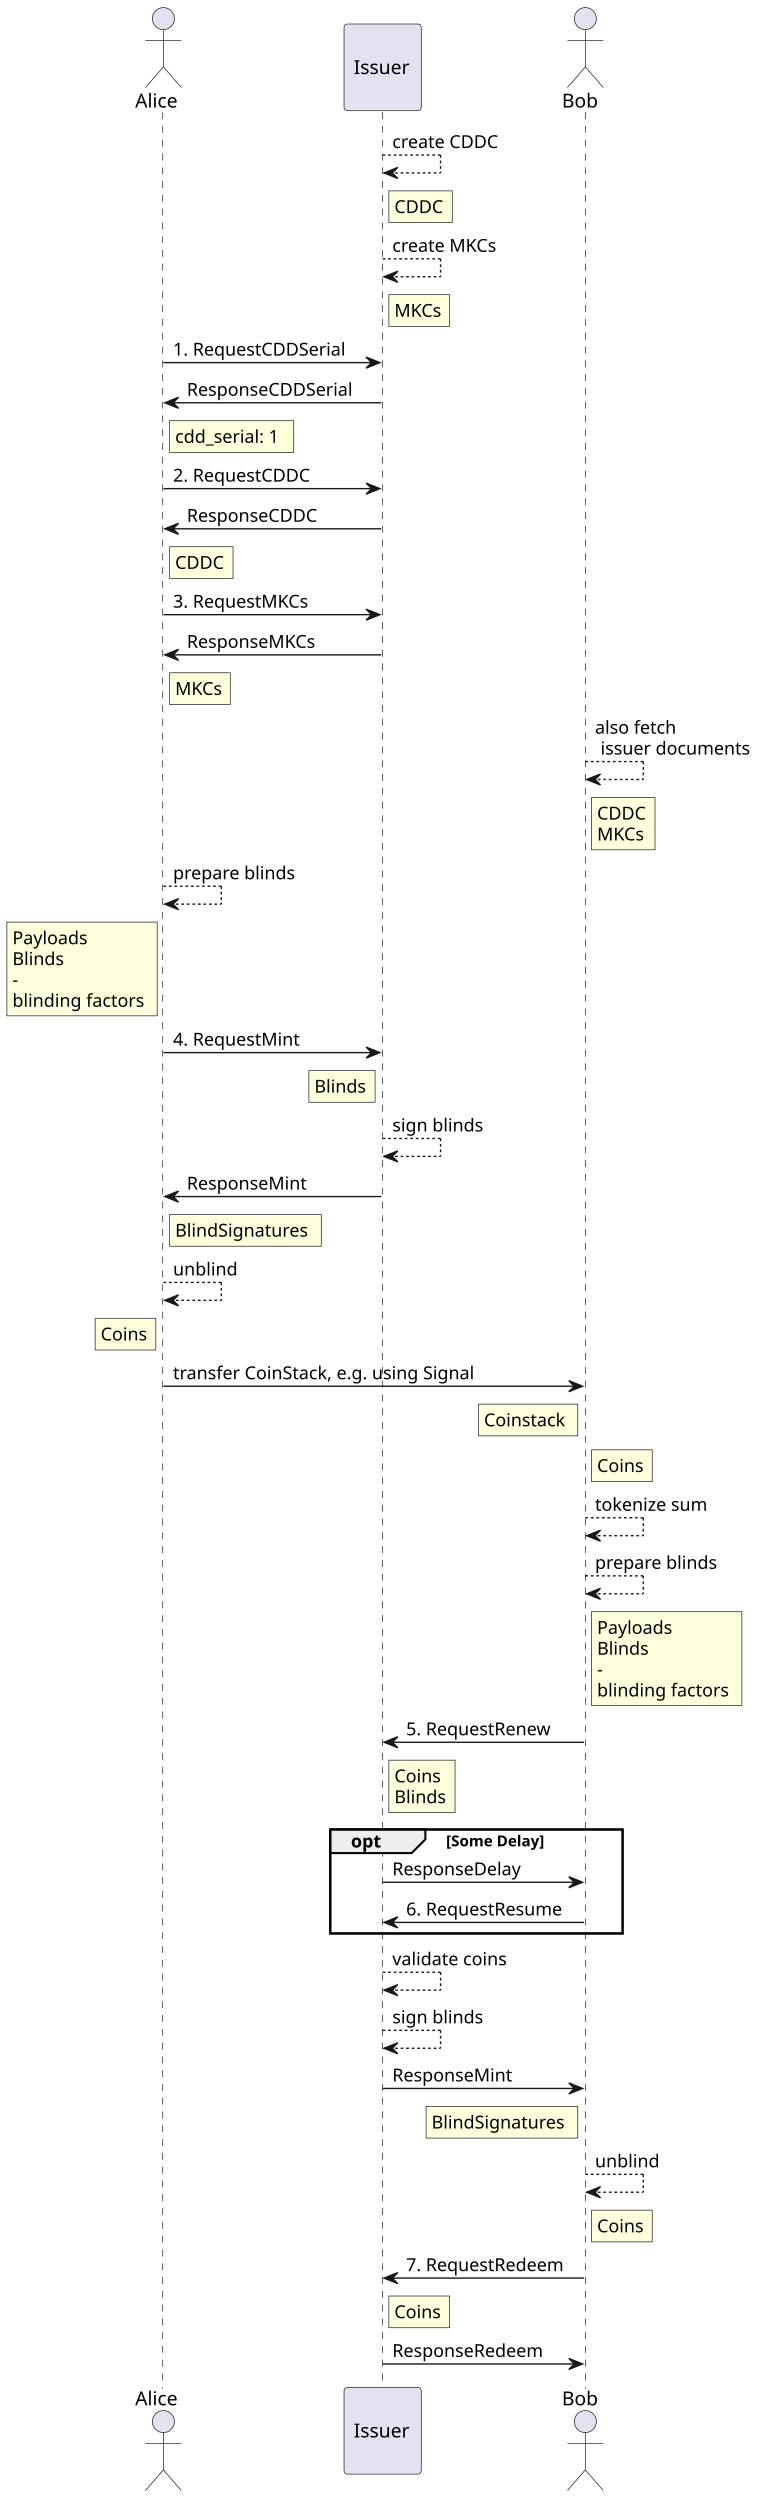
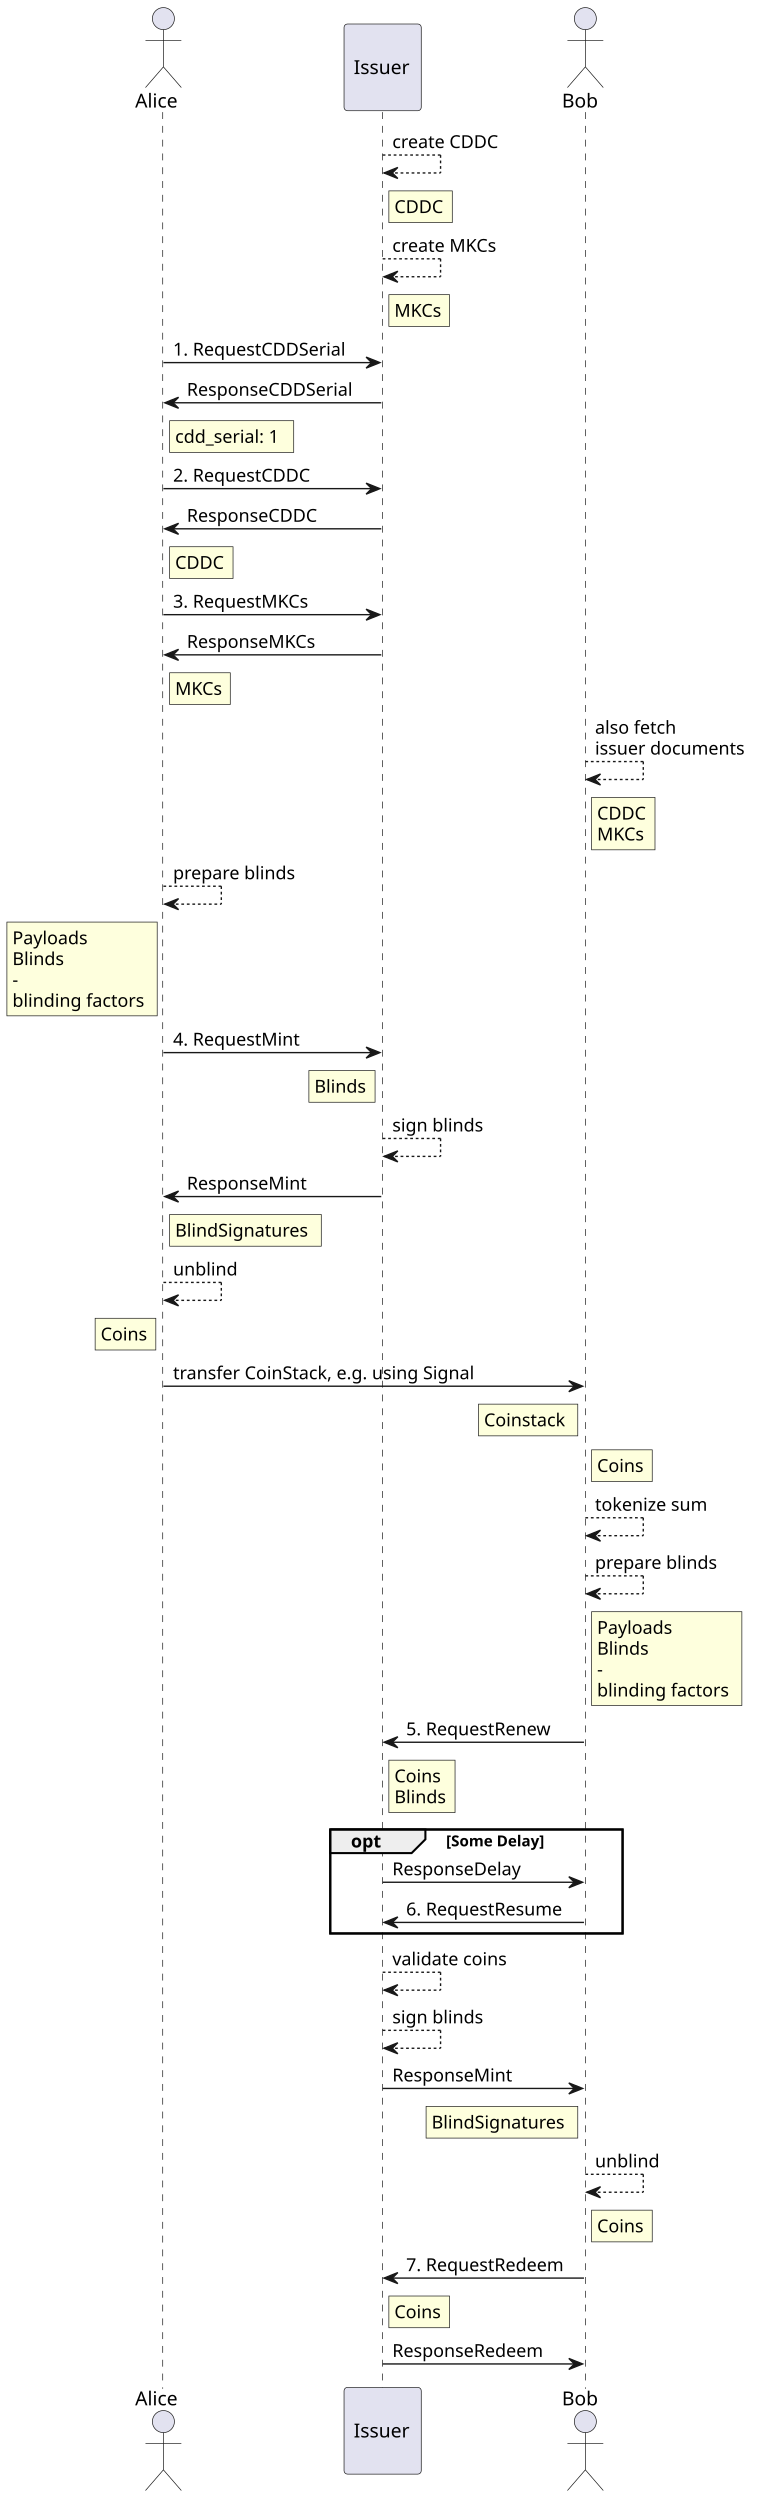
- <svg xmlns="http://www.w3.org/2000/svg" contentStyleType="text/css" height="1813px" preserveAspectRatio="none" style="width:557px;height:1813px;background:#FFFFFF;" version="1.1" viewBox="0 0 557 1813" width="557px" zoomAndPan="magnify">
+ <svg xmlns="http://www.w3.org/2000/svg" contentStyleType="text/css" height="1813px" preserveAspectRatio="none" style="width:553px;height:1813px;background:#00000000;" version="1.1" viewBox="0 0 553 1813" width="553px" zoomAndPan="magnify">
  <defs />
  <g>
    <rect height="75.398" style="stroke:#000000;stroke-width:1.5;fill:none;" width="212" x="239.5" y="1326.742" />
    <line style="stroke:#181818;stroke-width:0.5;fill:none;stroke-dasharray:5.0,5.0;" x1="118" x2="118" y1="81.297" y2="1732.336" />
    <line style="stroke:#181818;stroke-width:0.5;fill:none;stroke-dasharray:5.0,5.0;" x1="277.5" x2="277.5" y1="81.297" y2="1732.336" />
    <line style="stroke:#181818;stroke-width:0.5;fill:none;stroke-dasharray:5.0,5.0;" x1="424.5" x2="424.5" y1="81.297" y2="1732.336" />
    <text fill="#000000" font-family="sans-serif" font-size="14" lengthAdjust="spacing" textLength="35" x="98" y="77.995">Alice</text>
    <ellipse cx="118.5" cy="13.5" fill="#E2E2F0" rx="8" ry="8" style="stroke:#181818;stroke-width:0.5;" />
    <path d="M118.5,21.5 L118.5,48.5 M105.5,29.5 L131.5,29.5 M118.5,48.5 L105.5,63.5 M118.5,48.5 L131.5,63.5 " fill="none" style="stroke:#181818;stroke-width:0.5;" />
    <text fill="#000000" font-family="sans-serif" font-size="14" lengthAdjust="spacing" textLength="35" x="98" y="1744.331">Alice</text>
    <ellipse cx="118.5" cy="1756.133" fill="#E2E2F0" rx="8" ry="8" style="stroke:#181818;stroke-width:0.5;" />
    <path d="M118.5,1764.133 L118.5,1791.133 M105.5,1772.133 L131.5,1772.133 M118.5,1791.133 L105.5,1806.133 M118.5,1791.133 L131.5,1806.133 " fill="none" style="stroke:#181818;stroke-width:0.5;" />
    <rect fill="#E2E2F0" height="62.891" rx="2.5" ry="2.5" style="stroke:#181818;stroke-width:0.5;" width="56" x="249.5" y="17.406" />
    <text fill="#000000" font-family="sans-serif" font-size="14" lengthAdjust="spacing" textLength="4" x="275.5" y="37.401"> </text>
    <text fill="#000000" font-family="sans-serif" font-size="14" lengthAdjust="spacing" textLength="42" x="256.5" y="53.698">Issuer</text>
    <text fill="#000000" font-family="sans-serif" font-size="14" lengthAdjust="spacing" textLength="4" x="275.5" y="69.995"> </text>
    <rect fill="#E2E2F0" height="62.891" rx="2.5" ry="2.5" style="stroke:#181818;stroke-width:0.5;" width="56" x="249.5" y="1731.336" />
    <text fill="#000000" font-family="sans-serif" font-size="14" lengthAdjust="spacing" textLength="4" x="275.5" y="1751.331"> </text>
    <text fill="#000000" font-family="sans-serif" font-size="14" lengthAdjust="spacing" textLength="42" x="256.5" y="1767.628">Issuer</text>
    <text fill="#000000" font-family="sans-serif" font-size="14" lengthAdjust="spacing" textLength="4" x="275.5" y="1783.925"> </text>
    <text fill="#000000" font-family="sans-serif" font-size="14" lengthAdjust="spacing" textLength="28" x="407.5" y="77.995">Bob</text>
    <ellipse cx="424.5" cy="13.5" fill="#E2E2F0" rx="8" ry="8" style="stroke:#181818;stroke-width:0.5;" />
    <path d="M424.5,21.5 L424.5,48.5 M411.5,29.5 L437.5,29.5 M424.5,48.5 L411.5,63.5 M424.5,48.5 L437.5,63.5 " fill="none" style="stroke:#181818;stroke-width:0.5;" />
    <text fill="#000000" font-family="sans-serif" font-size="14" lengthAdjust="spacing" textLength="28" x="407.5" y="1744.331">Bob</text>
    <ellipse cx="424.5" cy="1756.133" fill="#E2E2F0" rx="8" ry="8" style="stroke:#181818;stroke-width:0.5;" />
    <path d="M424.5,1764.133 L424.5,1791.133 M411.5,1772.133 L437.5,1772.133 M424.5,1791.133 L411.5,1806.133 M424.5,1791.133 L437.5,1806.133 " fill="none" style="stroke:#181818;stroke-width:0.5;" />
    <line style="stroke:#181818;stroke-width:1.0;stroke-dasharray:2.0,2.0;" x1="277.5" x2="319.5" y1="112.43" y2="112.43" />
    <line style="stroke:#181818;stroke-width:1.0;stroke-dasharray:2.0,2.0;" x1="319.5" x2="319.5" y1="112.43" y2="125.43" />
    <line style="stroke:#181818;stroke-width:1.0;stroke-dasharray:2.0,2.0;" x1="278.5" x2="319.5" y1="125.43" y2="125.43" />
    <polygon fill="#181818" points="288.5,121.43,278.5,125.43,288.5,129.43,284.5,125.43" style="stroke:#181818;stroke-width:1.0;" />
    <text fill="#000000" font-family="sans-serif" font-size="13" lengthAdjust="spacing" textLength="83" x="284.5" y="107.364">create CDDC</text>
    <rect fill="#FEFFDD" height="23" style="stroke:#181818;stroke-width:0.5;" width="46" x="282" y="138.43" />
    <text fill="#000000" font-family="sans-serif" font-size="13" lengthAdjust="spacing" textLength="38" x="286" y="154.497">CDDC</text>
    <line style="stroke:#181818;stroke-width:1.0;stroke-dasharray:2.0,2.0;" x1="277.5" x2="319.5" y1="187.695" y2="187.695" />
    <line style="stroke:#181818;stroke-width:1.0;stroke-dasharray:2.0,2.0;" x1="319.5" x2="319.5" y1="187.695" y2="200.695" />
    <line style="stroke:#181818;stroke-width:1.0;stroke-dasharray:2.0,2.0;" x1="278.5" x2="319.5" y1="200.695" y2="200.695" />
    <polygon fill="#181818" points="288.5,196.695,278.5,200.695,288.5,204.695,284.5,200.695" style="stroke:#181818;stroke-width:1.0;" />
    <text fill="#000000" font-family="sans-serif" font-size="13" lengthAdjust="spacing" textLength="81" x="284.5" y="182.629">create MKCs</text>
    <rect fill="#FEFFDD" height="23" style="stroke:#181818;stroke-width:0.5;" width="44" x="282" y="213.695" />
    <text fill="#000000" font-family="sans-serif" font-size="13" lengthAdjust="spacing" textLength="36" x="286" y="229.762">MKCs</text>
    <polygon fill="#181818" points="265.5,258.961,275.5,262.961,265.5,266.961,269.5,262.961" style="stroke:#181818;stroke-width:1.0;" />
    <line style="stroke:#181818;stroke-width:1.0;" x1="118.5" x2="271.5" y1="262.961" y2="262.961" />
    <text fill="#000000" font-family="sans-serif" font-size="13" lengthAdjust="spacing" textLength="135" x="125.5" y="257.895">1. RequestCDDSerial</text>
    <polygon fill="#181818" points="129.5,288.094,119.5,292.094,129.5,296.094,125.5,292.094" style="stroke:#181818;stroke-width:1.0;" />
    <line style="stroke:#181818;stroke-width:1.0;" x1="123.5" x2="276.5" y1="292.094" y2="292.094" />
    <text fill="#000000" font-family="sans-serif" font-size="13" lengthAdjust="spacing" textLength="129" x="135.5" y="287.028">ResponseCDDSerial</text>
    <rect fill="#FEFFDD" height="23" style="stroke:#181818;stroke-width:0.5;" width="90" x="123" y="305.094" />
    <text fill="#000000" font-family="sans-serif" font-size="13" lengthAdjust="spacing" textLength="82" x="127" y="321.161">cdd_serial: 1</text>
    <polygon fill="#181818" points="265.5,350.359,275.5,354.359,265.5,358.359,269.5,354.359" style="stroke:#181818;stroke-width:1.0;" />
    <line style="stroke:#181818;stroke-width:1.0;" x1="118.5" x2="271.5" y1="354.359" y2="354.359" />
    <text fill="#000000" font-family="sans-serif" font-size="13" lengthAdjust="spacing" textLength="107" x="125.5" y="349.293">2. RequestCDDC</text>
    <polygon fill="#181818" points="129.5,379.492,119.5,383.492,129.5,387.492,125.5,383.492" style="stroke:#181818;stroke-width:1.0;" />
    <line style="stroke:#181818;stroke-width:1.0;" x1="123.5" x2="276.5" y1="383.492" y2="383.492" />
    <text fill="#000000" font-family="sans-serif" font-size="13" lengthAdjust="spacing" textLength="101" x="135.5" y="378.426">ResponseCDDC</text>
    <rect fill="#FEFFDD" height="23" style="stroke:#181818;stroke-width:0.5;" width="46" x="123" y="396.492" />
    <text fill="#000000" font-family="sans-serif" font-size="13" lengthAdjust="spacing" textLength="38" x="127" y="412.559">CDDC</text>
    <polygon fill="#181818" points="265.5,441.758,275.5,445.758,265.5,449.758,269.5,445.758" style="stroke:#181818;stroke-width:1.0;" />
    <line style="stroke:#181818;stroke-width:1.0;" x1="118.5" x2="271.5" y1="445.758" y2="445.758" />
    <text fill="#000000" font-family="sans-serif" font-size="13" lengthAdjust="spacing" textLength="105" x="125.5" y="440.692">3. RequestMKCs</text>
    <polygon fill="#181818" points="129.5,470.891,119.5,474.891,129.5,478.891,125.5,474.891" style="stroke:#181818;stroke-width:1.0;" />
    <line style="stroke:#181818;stroke-width:1.0;" x1="123.5" x2="276.5" y1="474.891" y2="474.891" />
    <text fill="#000000" font-family="sans-serif" font-size="13" lengthAdjust="spacing" textLength="99" x="135.5" y="469.825">ResponseMKCs</text>
    <rect fill="#FEFFDD" height="23" style="stroke:#181818;stroke-width:0.5;" width="44" x="123" y="487.891" />
    <text fill="#000000" font-family="sans-serif" font-size="13" lengthAdjust="spacing" textLength="36" x="127" y="503.957">MKCs</text>
    <line style="stroke:#181818;stroke-width:1.0;stroke-dasharray:2.0,2.0;" x1="424.5" x2="466.5" y1="552.289" y2="552.289" />
    <line style="stroke:#181818;stroke-width:1.0;stroke-dasharray:2.0,2.0;" x1="466.5" x2="466.5" y1="552.289" y2="565.289" />
    <line style="stroke:#181818;stroke-width:1.0;stroke-dasharray:2.0,2.0;" x1="425.5" x2="466.5" y1="565.289" y2="565.289" />
    <polygon fill="#181818" points="435.5,561.289,425.5,565.289,435.5,569.289,431.5,565.289" style="stroke:#181818;stroke-width:1.0;" />
    <text fill="#000000" font-family="sans-serif" font-size="13" lengthAdjust="spacing" textLength="64" x="431.5" y="532.09">also fetch</text>
-     <text fill="#000000" font-family="sans-serif" font-size="13" lengthAdjust="spacing" textLength="115" x="435.5" y="547.223">issuer documents</text>
+     <text fill="#000000" font-family="sans-serif" font-size="13" lengthAdjust="spacing" textLength="115" x="431.5" y="547.223">issuer documents</text>
    <rect fill="#FEFFDD" height="38" style="stroke:#181818;stroke-width:0.5;" width="46" x="429" y="578.289" />
    <text fill="#000000" font-family="sans-serif" font-size="13" lengthAdjust="spacing" textLength="38" x="433" y="594.356">CDDC</text>
    <text fill="#000000" font-family="sans-serif" font-size="13" lengthAdjust="spacing" textLength="36" x="433" y="609.489">MKCs</text>
    <line style="stroke:#181818;stroke-width:1.0;stroke-dasharray:2.0,2.0;" x1="118.5" x2="160.5" y1="642.688" y2="642.688" />
    <line style="stroke:#181818;stroke-width:1.0;stroke-dasharray:2.0,2.0;" x1="160.5" x2="160.5" y1="642.688" y2="655.688" />
    <line style="stroke:#181818;stroke-width:1.0;stroke-dasharray:2.0,2.0;" x1="119.5" x2="160.5" y1="655.688" y2="655.688" />
    <polygon fill="#181818" points="129.5,651.688,119.5,655.688,129.5,659.688,125.5,655.688" style="stroke:#181818;stroke-width:1.0;" />
    <text fill="#000000" font-family="sans-serif" font-size="13" lengthAdjust="spacing" textLength="93" x="125.5" y="637.622">prepare blinds</text>
    <rect fill="#FEFFDD" height="68" style="stroke:#181818;stroke-width:0.5;" width="109" x="5" y="668.688" />
    <text fill="#000000" font-family="sans-serif" font-size="13" lengthAdjust="spacing" textLength="59" x="9" y="684.754">Payloads</text>
    <text fill="#000000" font-family="sans-serif" font-size="13" lengthAdjust="spacing" textLength="40" x="9" y="699.887">Blinds</text>
    <text fill="#000000" font-family="sans-serif" font-size="13" lengthAdjust="spacing" textLength="5" x="9" y="715.02">-</text>
    <text fill="#000000" font-family="sans-serif" font-size="13" lengthAdjust="spacing" textLength="101" x="9" y="730.153">blinding factors</text>
    <polygon fill="#181818" points="265.5,759.352,275.5,763.352,265.5,767.352,269.5,763.352" style="stroke:#181818;stroke-width:1.0;" />
    <line style="stroke:#181818;stroke-width:1.0;" x1="118.5" x2="271.5" y1="763.352" y2="763.352" />
    <text fill="#000000" font-family="sans-serif" font-size="13" lengthAdjust="spacing" textLength="97" x="125.5" y="758.286">4. RequestMint</text>
    <rect fill="#FEFFDD" height="23" style="stroke:#181818;stroke-width:0.5;" width="48" x="224" y="776.352" />
    <text fill="#000000" font-family="sans-serif" font-size="13" lengthAdjust="spacing" textLength="40" x="228" y="792.418">Blinds</text>
    <line style="stroke:#181818;stroke-width:1.0;stroke-dasharray:2.0,2.0;" x1="277.5" x2="319.5" y1="825.617" y2="825.617" />
    <line style="stroke:#181818;stroke-width:1.0;stroke-dasharray:2.0,2.0;" x1="319.5" x2="319.5" y1="825.617" y2="838.617" />
    <line style="stroke:#181818;stroke-width:1.0;stroke-dasharray:2.0,2.0;" x1="278.5" x2="319.5" y1="838.617" y2="838.617" />
    <polygon fill="#181818" points="288.5,834.617,278.5,838.617,288.5,842.617,284.5,838.617" style="stroke:#181818;stroke-width:1.0;" />
    <text fill="#000000" font-family="sans-serif" font-size="13" lengthAdjust="spacing" textLength="70" x="284.5" y="820.551">sign blinds</text>
    <polygon fill="#181818" points="129.5,863.75,119.5,867.75,129.5,871.75,125.5,867.75" style="stroke:#181818;stroke-width:1.0;" />
    <line style="stroke:#181818;stroke-width:1.0;" x1="123.5" x2="276.5" y1="867.75" y2="867.75" />
    <text fill="#000000" font-family="sans-serif" font-size="13" lengthAdjust="spacing" textLength="91" x="135.5" y="862.684">ResponseMint</text>
    <rect fill="#FEFFDD" height="23" style="stroke:#181818;stroke-width:0.5;" width="110" x="123" y="880.75" />
    <text fill="#000000" font-family="sans-serif" font-size="13" lengthAdjust="spacing" textLength="102" x="127" y="896.817">BlindSignatures</text>
    <line style="stroke:#181818;stroke-width:1.0;stroke-dasharray:2.0,2.0;" x1="118.5" x2="160.5" y1="930.016" y2="930.016" />
    <line style="stroke:#181818;stroke-width:1.0;stroke-dasharray:2.0,2.0;" x1="160.5" x2="160.5" y1="930.016" y2="943.016" />
    <line style="stroke:#181818;stroke-width:1.0;stroke-dasharray:2.0,2.0;" x1="119.5" x2="160.5" y1="943.016" y2="943.016" />
    <polygon fill="#181818" points="129.5,939.016,119.5,943.016,129.5,947.016,125.5,943.016" style="stroke:#181818;stroke-width:1.0;" />
    <text fill="#000000" font-family="sans-serif" font-size="13" lengthAdjust="spacing" textLength="48" x="125.5" y="924.95">unblind</text>
    <rect fill="#FEFFDD" height="23" style="stroke:#181818;stroke-width:0.5;" width="44" x="69" y="956.016" />
    <text fill="#000000" font-family="sans-serif" font-size="13" lengthAdjust="spacing" textLength="36" x="73" y="972.082">Coins</text>
    <polygon fill="#181818" points="412.5,1001.281,422.5,1005.281,412.5,1009.281,416.5,1005.281" style="stroke:#181818;stroke-width:1.0;" />
    <line style="stroke:#181818;stroke-width:1.0;" x1="118.5" x2="418.5" y1="1005.281" y2="1005.281" />
    <text fill="#000000" font-family="sans-serif" font-size="13" lengthAdjust="spacing" textLength="235" x="125.5" y="1000.215">transfer CoinStack, e.g. using Signal</text>
    <rect fill="#FEFFDD" height="23" style="stroke:#181818;stroke-width:0.5;" width="72" x="347" y="1018.281" />
    <text fill="#000000" font-family="sans-serif" font-size="13" lengthAdjust="spacing" textLength="64" x="351" y="1034.348">Coinstack</text>
    <rect fill="#FEFFDD" height="23" style="stroke:#181818;stroke-width:0.5;" width="44" x="429" y="1051.414" />
    <text fill="#000000" font-family="sans-serif" font-size="13" lengthAdjust="spacing" textLength="36" x="433" y="1067.481">Coins</text>
    <line style="stroke:#181818;stroke-width:1.0;stroke-dasharray:2.0,2.0;" x1="424.5" x2="466.5" y1="1100.68" y2="1100.68" />
    <line style="stroke:#181818;stroke-width:1.0;stroke-dasharray:2.0,2.0;" x1="466.5" x2="466.5" y1="1100.68" y2="1113.68" />
    <line style="stroke:#181818;stroke-width:1.0;stroke-dasharray:2.0,2.0;" x1="425.5" x2="466.5" y1="1113.68" y2="1113.68" />
    <polygon fill="#181818" points="435.5,1109.68,425.5,1113.68,435.5,1117.68,431.5,1113.68" style="stroke:#181818;stroke-width:1.0;" />
    <text fill="#000000" font-family="sans-serif" font-size="13" lengthAdjust="spacing" textLength="88" x="431.5" y="1095.614">tokenize sum</text>
    <line style="stroke:#181818;stroke-width:1.0;stroke-dasharray:2.0,2.0;" x1="424.5" x2="466.5" y1="1142.812" y2="1142.812" />
    <line style="stroke:#181818;stroke-width:1.0;stroke-dasharray:2.0,2.0;" x1="466.5" x2="466.5" y1="1142.812" y2="1155.812" />
    <line style="stroke:#181818;stroke-width:1.0;stroke-dasharray:2.0,2.0;" x1="425.5" x2="466.5" y1="1155.812" y2="1155.812" />
    <polygon fill="#181818" points="435.5,1151.812,425.5,1155.812,435.5,1159.812,431.5,1155.812" style="stroke:#181818;stroke-width:1.0;" />
    <text fill="#000000" font-family="sans-serif" font-size="13" lengthAdjust="spacing" textLength="93" x="431.5" y="1137.747">prepare blinds</text>
    <rect fill="#FEFFDD" height="68" style="stroke:#181818;stroke-width:0.5;" width="109" x="429" y="1168.812" />
    <text fill="#000000" font-family="sans-serif" font-size="13" lengthAdjust="spacing" textLength="59" x="433" y="1184.879">Payloads</text>
    <text fill="#000000" font-family="sans-serif" font-size="13" lengthAdjust="spacing" textLength="40" x="433" y="1200.012">Blinds</text>
    <text fill="#000000" font-family="sans-serif" font-size="13" lengthAdjust="spacing" textLength="5" x="433" y="1215.145">-</text>
    <text fill="#000000" font-family="sans-serif" font-size="13" lengthAdjust="spacing" textLength="101" x="433" y="1230.278">blinding factors</text>
    <polygon fill="#181818" points="288.5,1259.477,278.5,1263.477,288.5,1267.477,284.5,1263.477" style="stroke:#181818;stroke-width:1.0;" />
    <line style="stroke:#181818;stroke-width:1.0;" x1="282.5" x2="423.5" y1="1263.477" y2="1263.477" />
    <text fill="#000000" font-family="sans-serif" font-size="13" lengthAdjust="spacing" textLength="113" x="294.5" y="1258.411">5. RequestRenew</text>
    <rect fill="#FEFFDD" height="38" style="stroke:#181818;stroke-width:0.5;" width="48" x="282" y="1276.477" />
    <text fill="#000000" font-family="sans-serif" font-size="13" lengthAdjust="spacing" textLength="36" x="286" y="1292.543">Coins</text>
    <text fill="#000000" font-family="sans-serif" font-size="13" lengthAdjust="spacing" textLength="40" x="286" y="1307.676">Blinds</text>
    <path d="M239.5,1326.742 L308.5,1326.742 L308.5,1333.875 L298.5,1343.875 L239.5,1343.875 L239.5,1326.742 " fill="#EEEEEE" style="stroke:#000000;stroke-width:1.5;" />
    <rect fill="none" height="75.398" style="stroke:#000000;stroke-width:1.5;" width="212" x="239.5" y="1326.742" />
    <text fill="#000000" font-family="sans-serif" font-size="13" font-weight="bold" lengthAdjust="spacing" textLength="24" x="254.5" y="1339.809">opt</text>
    <text fill="#000000" font-family="sans-serif" font-size="11" font-weight="bold" lengthAdjust="spacing" textLength="82" x="323.5" y="1338.953">[Some Delay]</text>
    <polygon fill="#181818" points="412.5,1361.008,422.5,1365.008,412.5,1369.008,416.5,1365.008" style="stroke:#181818;stroke-width:1.0;" />
    <line style="stroke:#181818;stroke-width:1.0;" x1="277.5" x2="418.5" y1="1365.008" y2="1365.008" />
    <text fill="#000000" font-family="sans-serif" font-size="13" lengthAdjust="spacing" textLength="101" x="284.5" y="1359.942">ResponseDelay</text>
    <polygon fill="#181818" points="288.5,1390.141,278.5,1394.141,288.5,1398.141,284.5,1394.141" style="stroke:#181818;stroke-width:1.0;" />
    <line style="stroke:#181818;stroke-width:1.0;" x1="282.5" x2="423.5" y1="1394.141" y2="1394.141" />
    <text fill="#000000" font-family="sans-serif" font-size="13" lengthAdjust="spacing" textLength="122" x="294.5" y="1389.075">6. RequestResume</text>
    <line style="stroke:#181818;stroke-width:1.0;stroke-dasharray:2.0,2.0;" x1="277.5" x2="319.5" y1="1430.273" y2="1430.273" />
    <line style="stroke:#181818;stroke-width:1.0;stroke-dasharray:2.0,2.0;" x1="319.5" x2="319.5" y1="1430.273" y2="1443.273" />
    <line style="stroke:#181818;stroke-width:1.0;stroke-dasharray:2.0,2.0;" x1="278.5" x2="319.5" y1="1443.273" y2="1443.273" />
    <polygon fill="#181818" points="288.5,1439.273,278.5,1443.273,288.5,1447.273,284.5,1443.273" style="stroke:#181818;stroke-width:1.0;" />
    <text fill="#000000" font-family="sans-serif" font-size="13" lengthAdjust="spacing" textLength="91" x="284.5" y="1425.207">validate coins</text>
    <line style="stroke:#181818;stroke-width:1.0;stroke-dasharray:2.0,2.0;" x1="277.5" x2="319.5" y1="1472.406" y2="1472.406" />
    <line style="stroke:#181818;stroke-width:1.0;stroke-dasharray:2.0,2.0;" x1="319.5" x2="319.5" y1="1472.406" y2="1485.406" />
    <line style="stroke:#181818;stroke-width:1.0;stroke-dasharray:2.0,2.0;" x1="278.5" x2="319.5" y1="1485.406" y2="1485.406" />
    <polygon fill="#181818" points="288.5,1481.406,278.5,1485.406,288.5,1489.406,284.5,1485.406" style="stroke:#181818;stroke-width:1.0;" />
    <text fill="#000000" font-family="sans-serif" font-size="13" lengthAdjust="spacing" textLength="70" x="284.5" y="1467.34">sign blinds</text>
    <polygon fill="#181818" points="412.5,1510.539,422.5,1514.539,412.5,1518.539,416.5,1514.539" style="stroke:#181818;stroke-width:1.0;" />
    <line style="stroke:#181818;stroke-width:1.0;" x1="277.5" x2="418.5" y1="1514.539" y2="1514.539" />
    <text fill="#000000" font-family="sans-serif" font-size="13" lengthAdjust="spacing" textLength="91" x="284.5" y="1509.473">ResponseMint</text>
    <rect fill="#FEFFDD" height="23" style="stroke:#181818;stroke-width:0.5;" width="110" x="309" y="1527.539" />
    <text fill="#000000" font-family="sans-serif" font-size="13" lengthAdjust="spacing" textLength="102" x="313" y="1543.606">BlindSignatures</text>
    <line style="stroke:#181818;stroke-width:1.0;stroke-dasharray:2.0,2.0;" x1="424.5" x2="466.5" y1="1576.805" y2="1576.805" />
    <line style="stroke:#181818;stroke-width:1.0;stroke-dasharray:2.0,2.0;" x1="466.5" x2="466.5" y1="1576.805" y2="1589.805" />
    <line style="stroke:#181818;stroke-width:1.0;stroke-dasharray:2.0,2.0;" x1="425.5" x2="466.5" y1="1589.805" y2="1589.805" />
    <polygon fill="#181818" points="435.5,1585.805,425.5,1589.805,435.5,1593.805,431.5,1589.805" style="stroke:#181818;stroke-width:1.0;" />
    <text fill="#000000" font-family="sans-serif" font-size="13" lengthAdjust="spacing" textLength="48" x="431.5" y="1571.739">unblind</text>
    <rect fill="#FEFFDD" height="23" style="stroke:#181818;stroke-width:0.5;" width="44" x="429" y="1602.805" />
    <text fill="#000000" font-family="sans-serif" font-size="13" lengthAdjust="spacing" textLength="36" x="433" y="1618.872">Coins</text>
    <polygon fill="#181818" points="288.5,1648.07,278.5,1652.07,288.5,1656.07,284.5,1652.07" style="stroke:#181818;stroke-width:1.0;" />
    <line style="stroke:#181818;stroke-width:1.0;" x1="282.5" x2="423.5" y1="1652.07" y2="1652.07" />
    <text fill="#000000" font-family="sans-serif" font-size="13" lengthAdjust="spacing" textLength="123" x="294.5" y="1647.004">7. RequestRedeem</text>
    <rect fill="#FEFFDD" height="23" style="stroke:#181818;stroke-width:0.5;" width="44" x="282" y="1665.07" />
    <text fill="#000000" font-family="sans-serif" font-size="13" lengthAdjust="spacing" textLength="36" x="286" y="1681.137">Coins</text>
    <polygon fill="#181818" points="412.5,1710.336,422.5,1714.336,412.5,1718.336,416.5,1714.336" style="stroke:#181818;stroke-width:1.0;" />
    <line style="stroke:#181818;stroke-width:1.0;" x1="277.5" x2="418.5" y1="1714.336" y2="1714.336" />
    <text fill="#000000" font-family="sans-serif" font-size="13" lengthAdjust="spacing" textLength="117" x="284.5" y="1709.27">ResponseRedeem</text>
  </g>
</svg>
